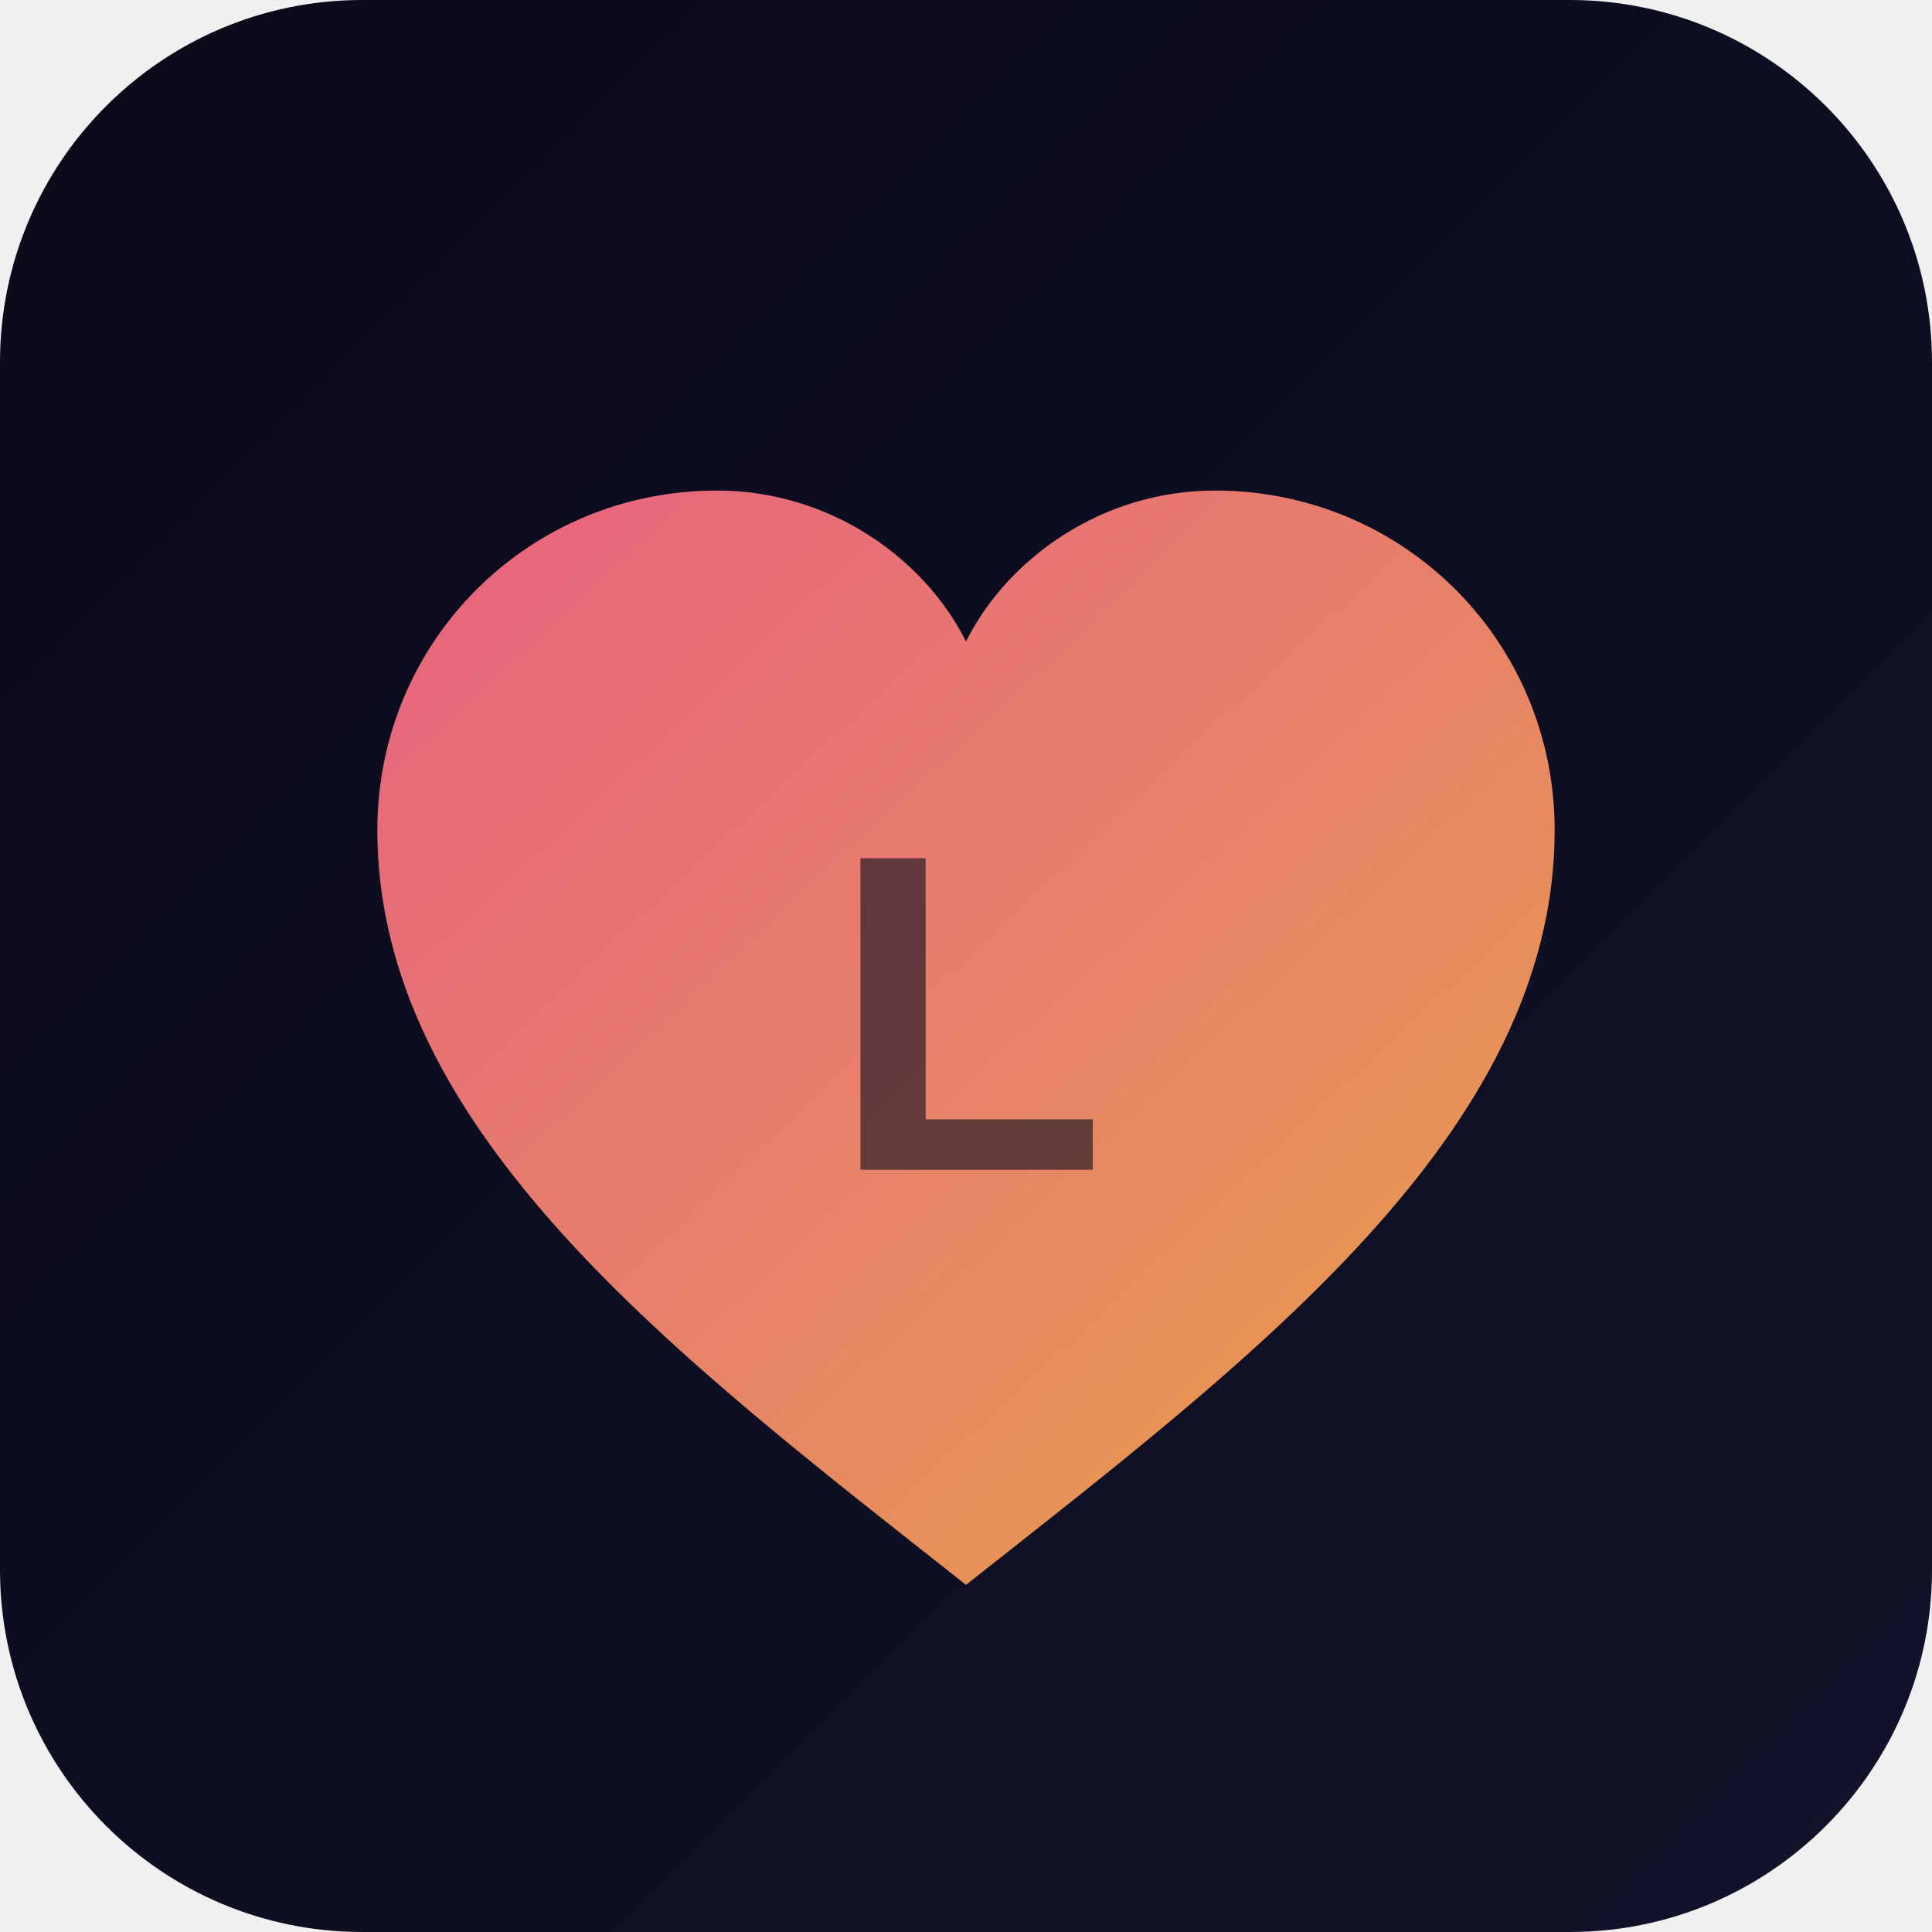
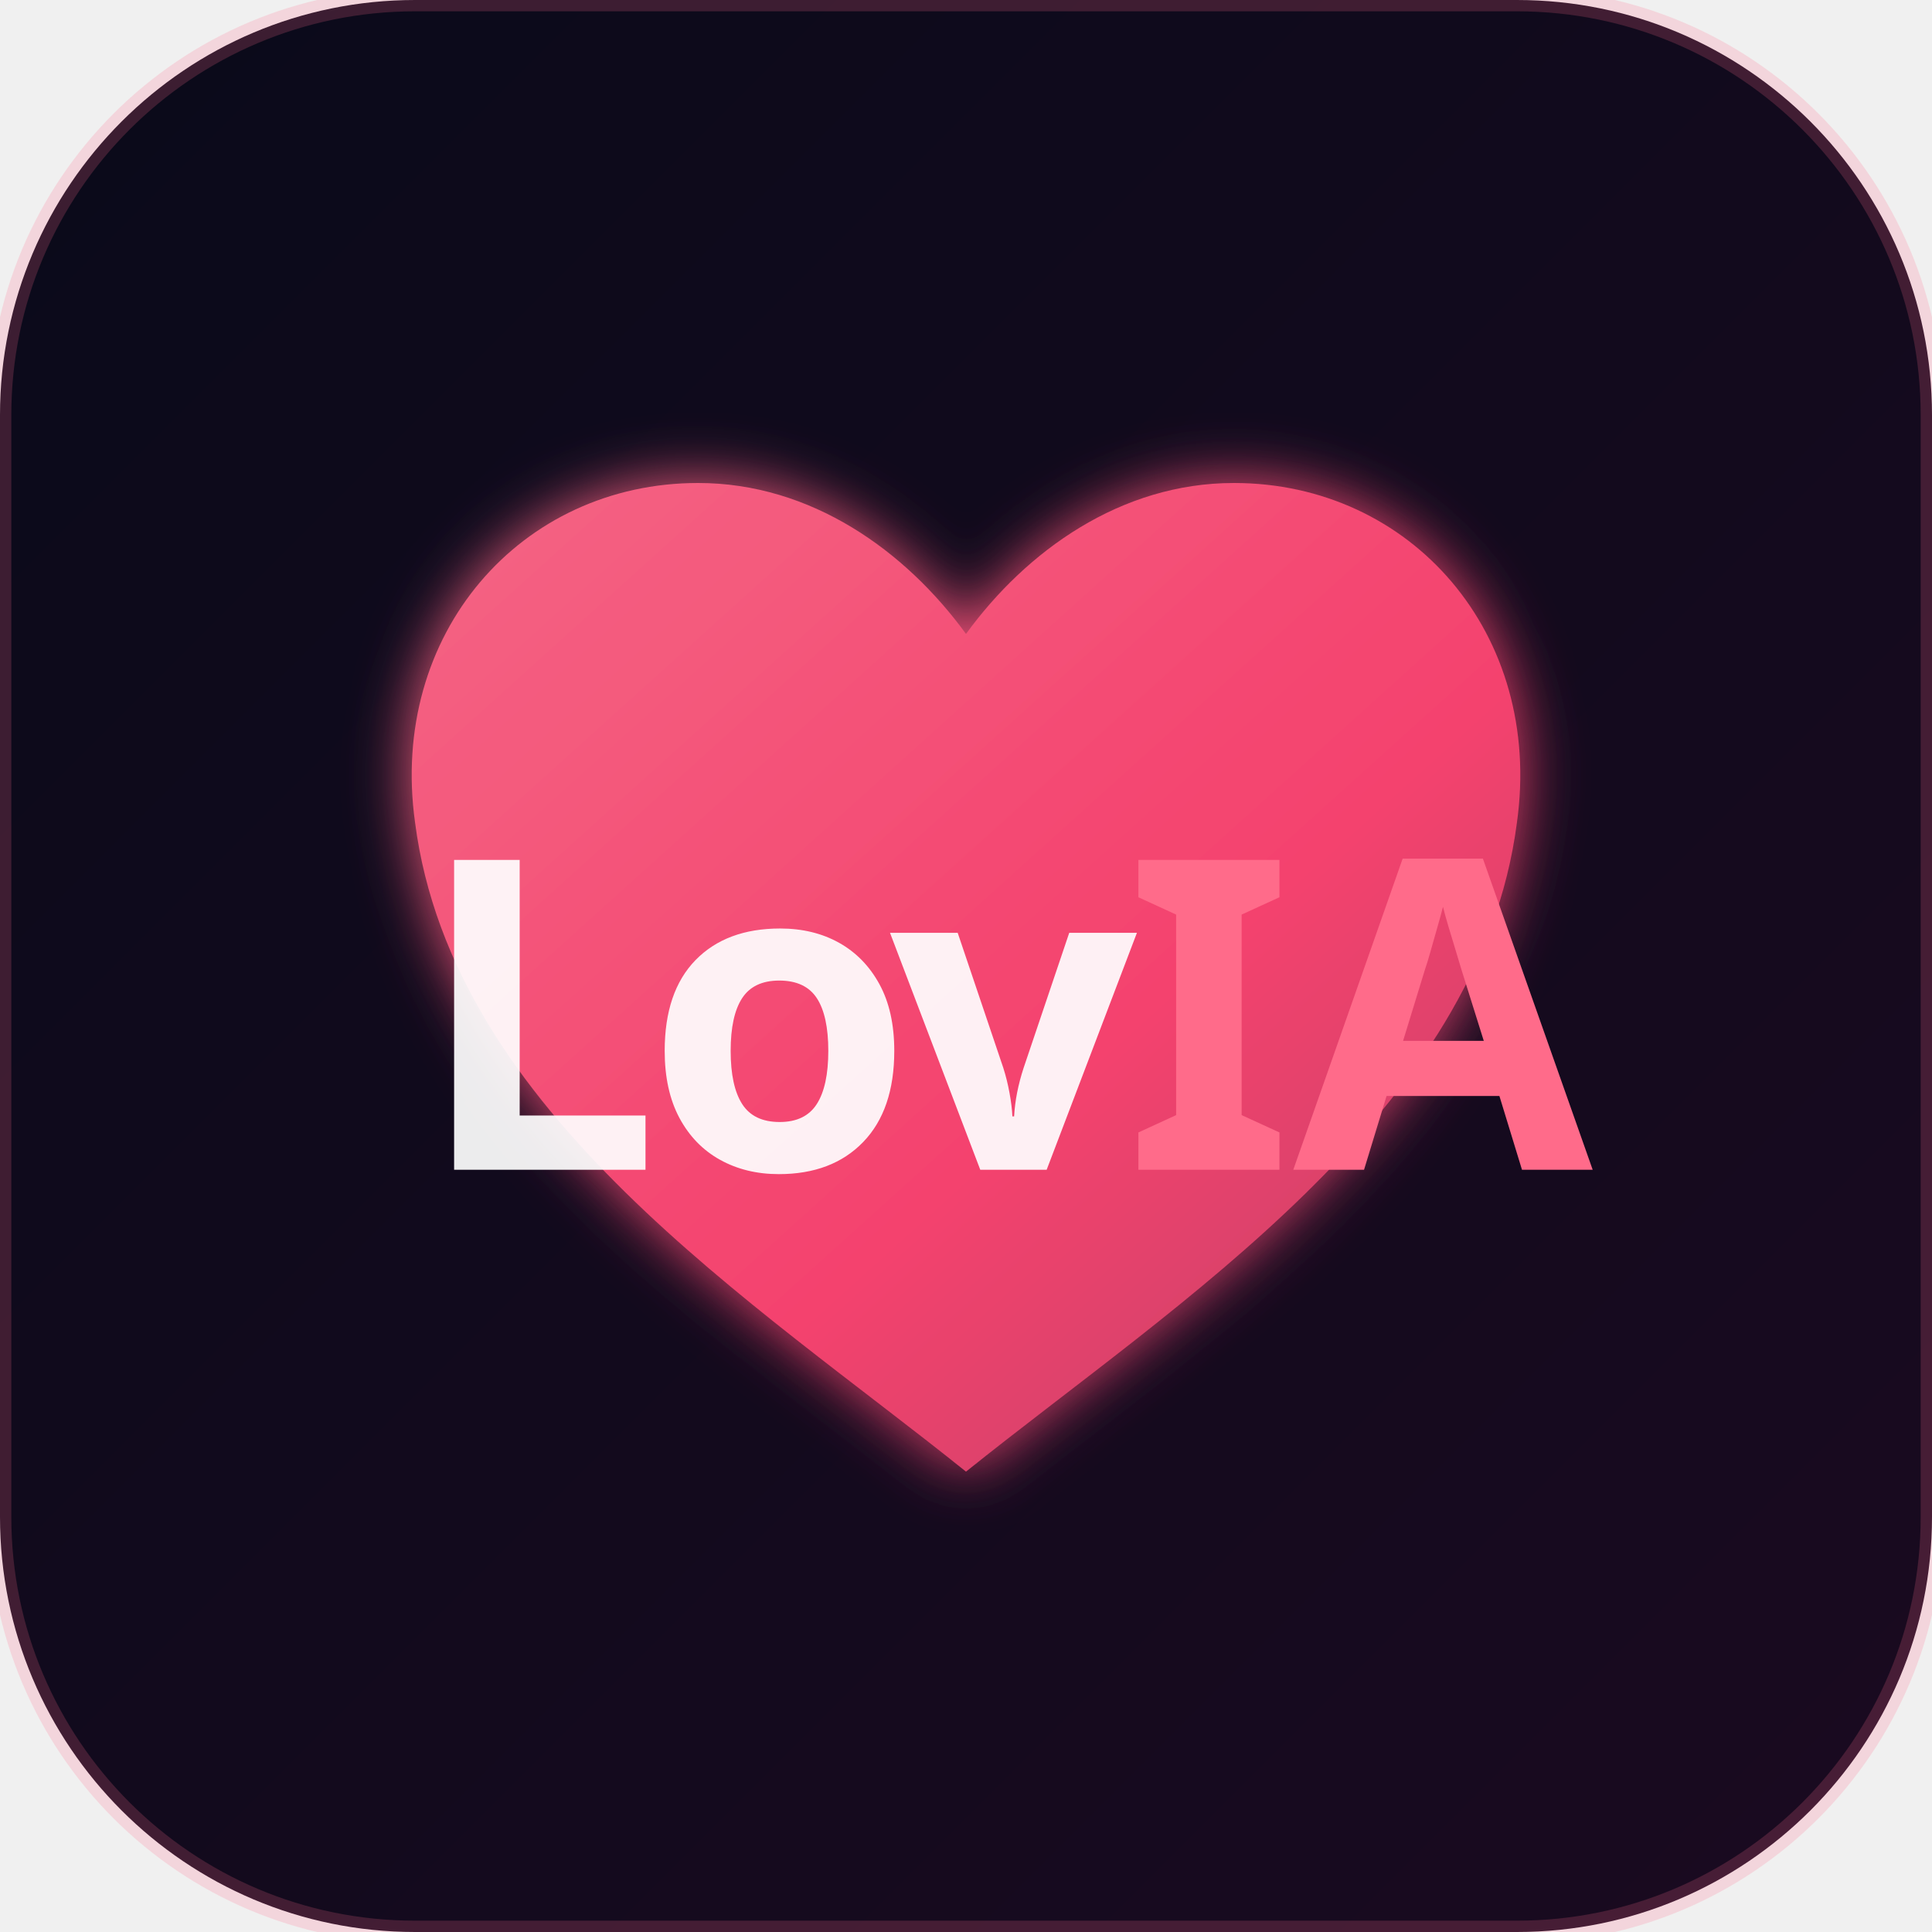
<svg xmlns="http://www.w3.org/2000/svg" viewBox="0 0 512 512">
  <defs>
    <linearGradient id="bg" x1="0" y1="0" x2="1" y2="1">
      <stop offset="0%" stop-color="#0A0A1A" />
-       <stop offset="100%" stop-color="#12122A" />
+       <stop offset="100%" stop-color="#1A0A20" />
    </linearGradient>
    <linearGradient id="heart" x1="0" y1="0" x2="1" y2="1">
      <stop offset="0%" stop-color="#FF6B8A" />
-       <stop offset="50%" stop-color="#FF8E72" />
-       <stop offset="100%" stop-color="#FFB347" />
+       <stop offset="60%" stop-color="#FF4472" />
+       <stop offset="100%" stop-color="#C44569" />
    </linearGradient>
+     <filter id="glow">
+       <feGaussianBlur stdDeviation="8" result="blur" />
+       <feMerge>
+         <feMergeNode in="blur" />
+         <feMergeNode in="SourceGraphic" />
+       </feMerge>
+     </filter>
  </defs>
-   <rect width="512" height="512" rx="96" fill="url(#bg)" />
-   <path d="M256 420 C180 360 100 300 100 220 C100 170 140 130 190 130 C220 130 245 148 256 170 C267 148 292 130 322 130 C372 130 412 170 412 220 C412 300 332 360 256 420Z" fill="url(#heart)" opacity="0.9" />
-   <text x="220" y="310" font-family="Arial, sans-serif" font-size="120" font-weight="bold" fill="#0A0A1A" opacity="0.6">L</text>
+   <rect width="512" height="512" rx="110" fill="url(#bg)" />
+   <rect width="512" height="512" rx="110" fill="none" stroke="#FF6B8A" stroke-width="6" opacity="0.2" />
+   <path d="M256 390        C200 345 120 295 110 218        C103 168 138 128 185 128        C215 128 240 146 256 168        C272 146 297 128 327 128        C374 128 409 168 402 218        C392 295 312 345 256 390Z" fill="url(#heart)" filter="url(#glow)" opacity="0.95" />
+   <text x="110" y="310" font-family="Arial Black, sans-serif" font-size="115" font-weight="900" fill="white" opacity="0.92" letter-spacing="-4">Lov</text>
+   <text x="298" y="310" font-family="Arial Black, sans-serif" font-size="115" font-weight="900" fill="#FF6B8A" opacity="1">IA</text>
</svg>
